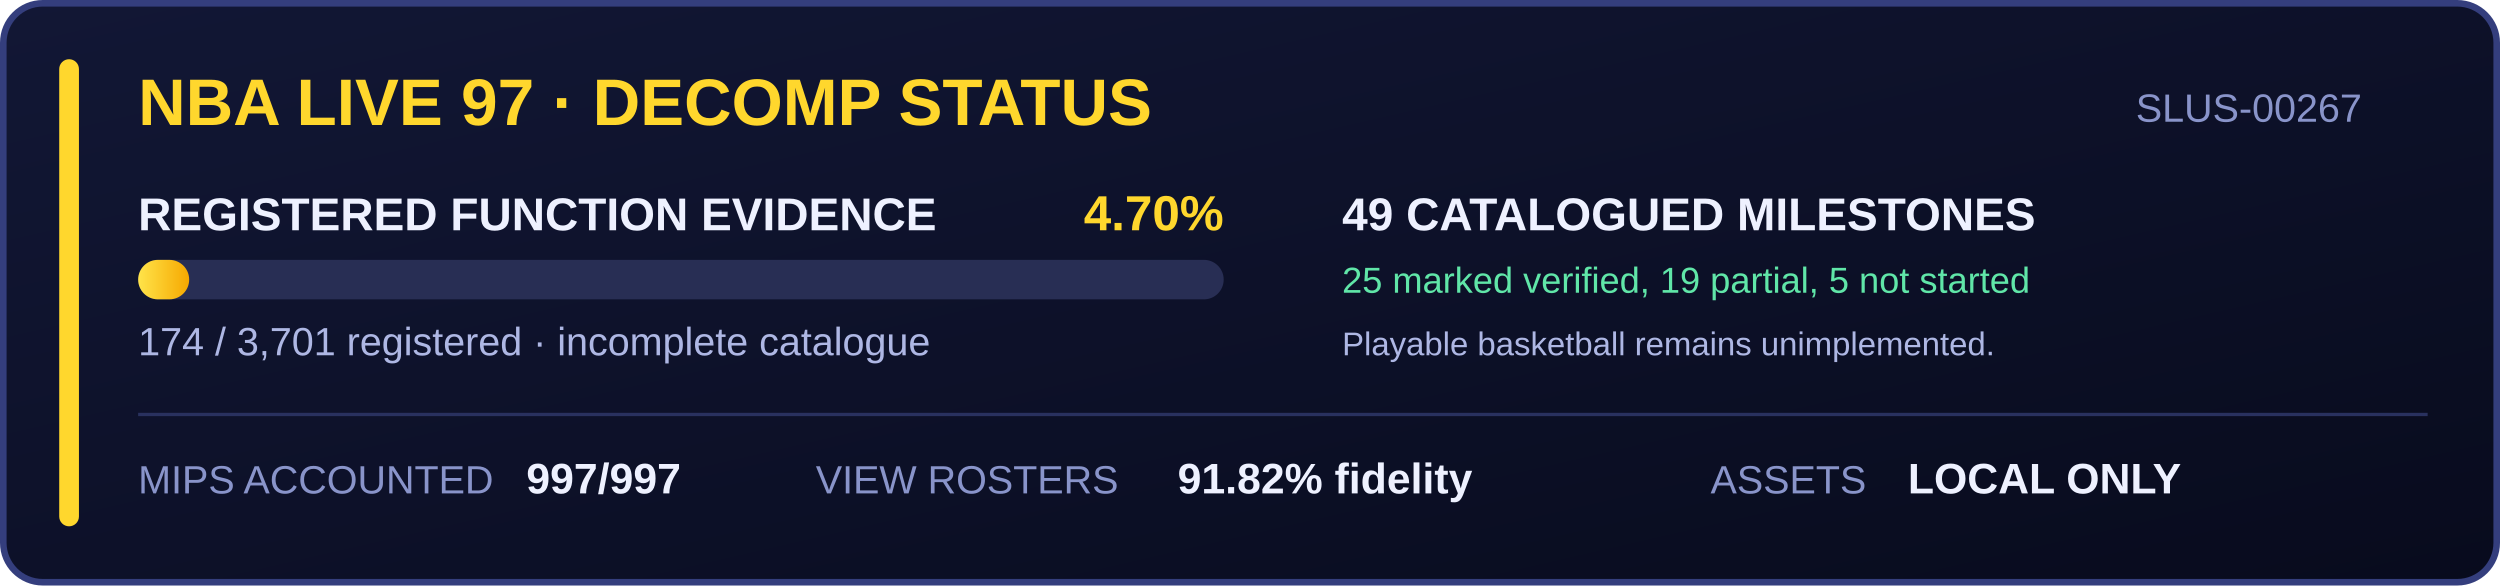
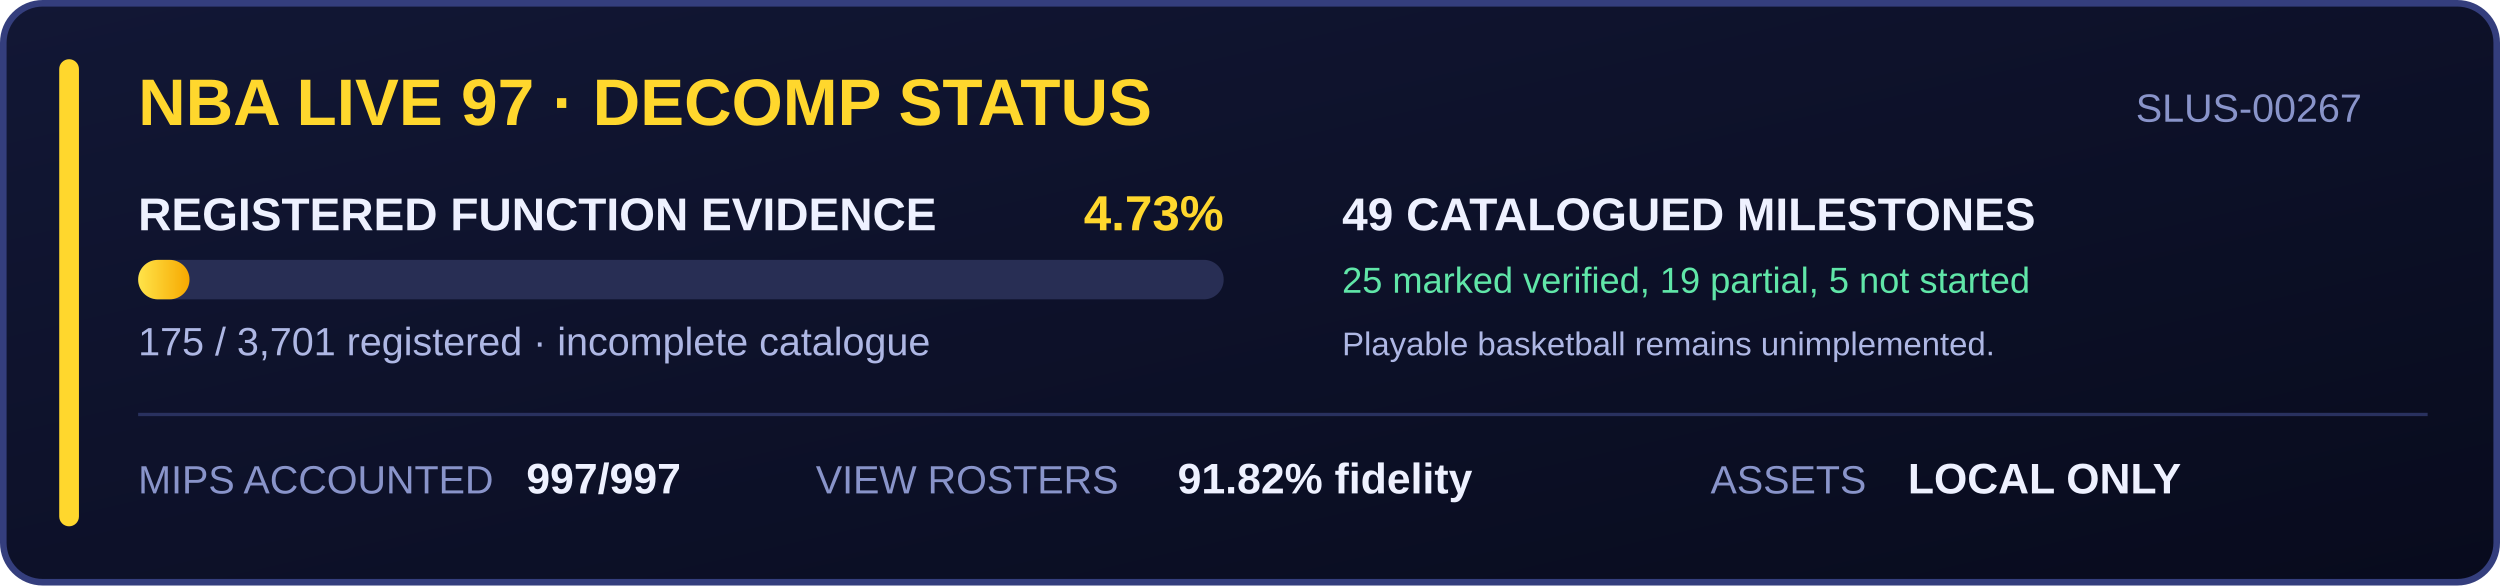
<svg xmlns="http://www.w3.org/2000/svg" width="760" height="178" viewBox="0 0 760 178" role="img" aria-labelledby="title desc">
  <defs>
    <linearGradient id="panel" x1="0" y1="0" x2="1" y2="1">
      <stop stop-color="#121735" />
      <stop offset="1" stop-color="#080b1d" />
    </linearGradient>
    <linearGradient id="gold" x1="0" y1="0" x2="1" y2="0">
      <stop stop-color="#ffe44a" />
      <stop offset="1" stop-color="#f6a800" />
    </linearGradient>
  </defs>
  <rect x="1" y="1" width="758" height="176" rx="12" fill="url(#panel)" stroke="#343e7d" stroke-width="2" />
  <rect x="18" y="18" width="6" height="142" rx="3" fill="#ffd72d" />
  <g font-family="Segoe UI, Arial, sans-serif">
    <text x="42" y="38" fill="#ffd72d" font-size="20" font-weight="700">NBA LIVE 97 · DECOMP STATUS</text>
    <text x="718" y="37" fill="#8994ca" font-size="12" text-anchor="end">SLUS-00267</text>
    <text x="42" y="70" fill="#eef1ff" font-size="14" font-weight="600">REGISTERED FUNCTION EVIDENCE</text>
-     <text x="372" y="70" fill="#ffd72d" font-size="15" font-weight="700" text-anchor="end">4.70%</text>
+     <text x="372" y="70" fill="#ffd72d" font-size="15" font-weight="700" text-anchor="end">4.73%</text>
    <rect x="42" y="79" width="330" height="12" rx="6" fill="#282e54" />
-     <rect x="42" y="79" width="15.51" height="12" rx="6" fill="url(#gold)" />
-     <text x="42" y="108" fill="#aeb7e4" font-size="12">174 / 3,701 registered · incomplete catalogue</text>
+     <rect x="42" y="79" width="15.61" height="12" rx="6" fill="url(#gold)" />
+     <text x="42" y="108" fill="#aeb7e4" font-size="12">175 / 3,701 registered · incomplete catalogue</text>
    <text x="408" y="70" fill="#eef1ff" font-size="14" font-weight="600">49 CATALOGUED MILESTONES</text>
    <text x="408" y="89" fill="#60e6a8" font-size="11">25 marked verified, 19 partial, 5 not started</text>
    <text x="408" y="108" fill="#aeb7e4" font-size="10">Playable basketball remains unimplemented.</text>
    <line x1="42" y1="126" x2="738" y2="126" stroke="#29315f" />
    <text x="42" y="150" fill="#8994ca" font-size="12">MIPS ACCOUNTED</text>
    <text x="160" y="150" fill="#eef1ff" font-size="13" font-weight="700">997/997</text>
    <text x="248" y="150" fill="#8994ca" font-size="12">VIEW ROSTERS</text>
    <text x="358" y="150" fill="#eef1ff" font-size="13" font-weight="700">91.82% fidelity</text>
    <text x="520" y="150" fill="#8994ca" font-size="12">ASSETS</text>
    <text x="580" y="150" fill="#eef1ff" font-size="13" font-weight="700">LOCAL ONLY</text>
  </g>
</svg>
